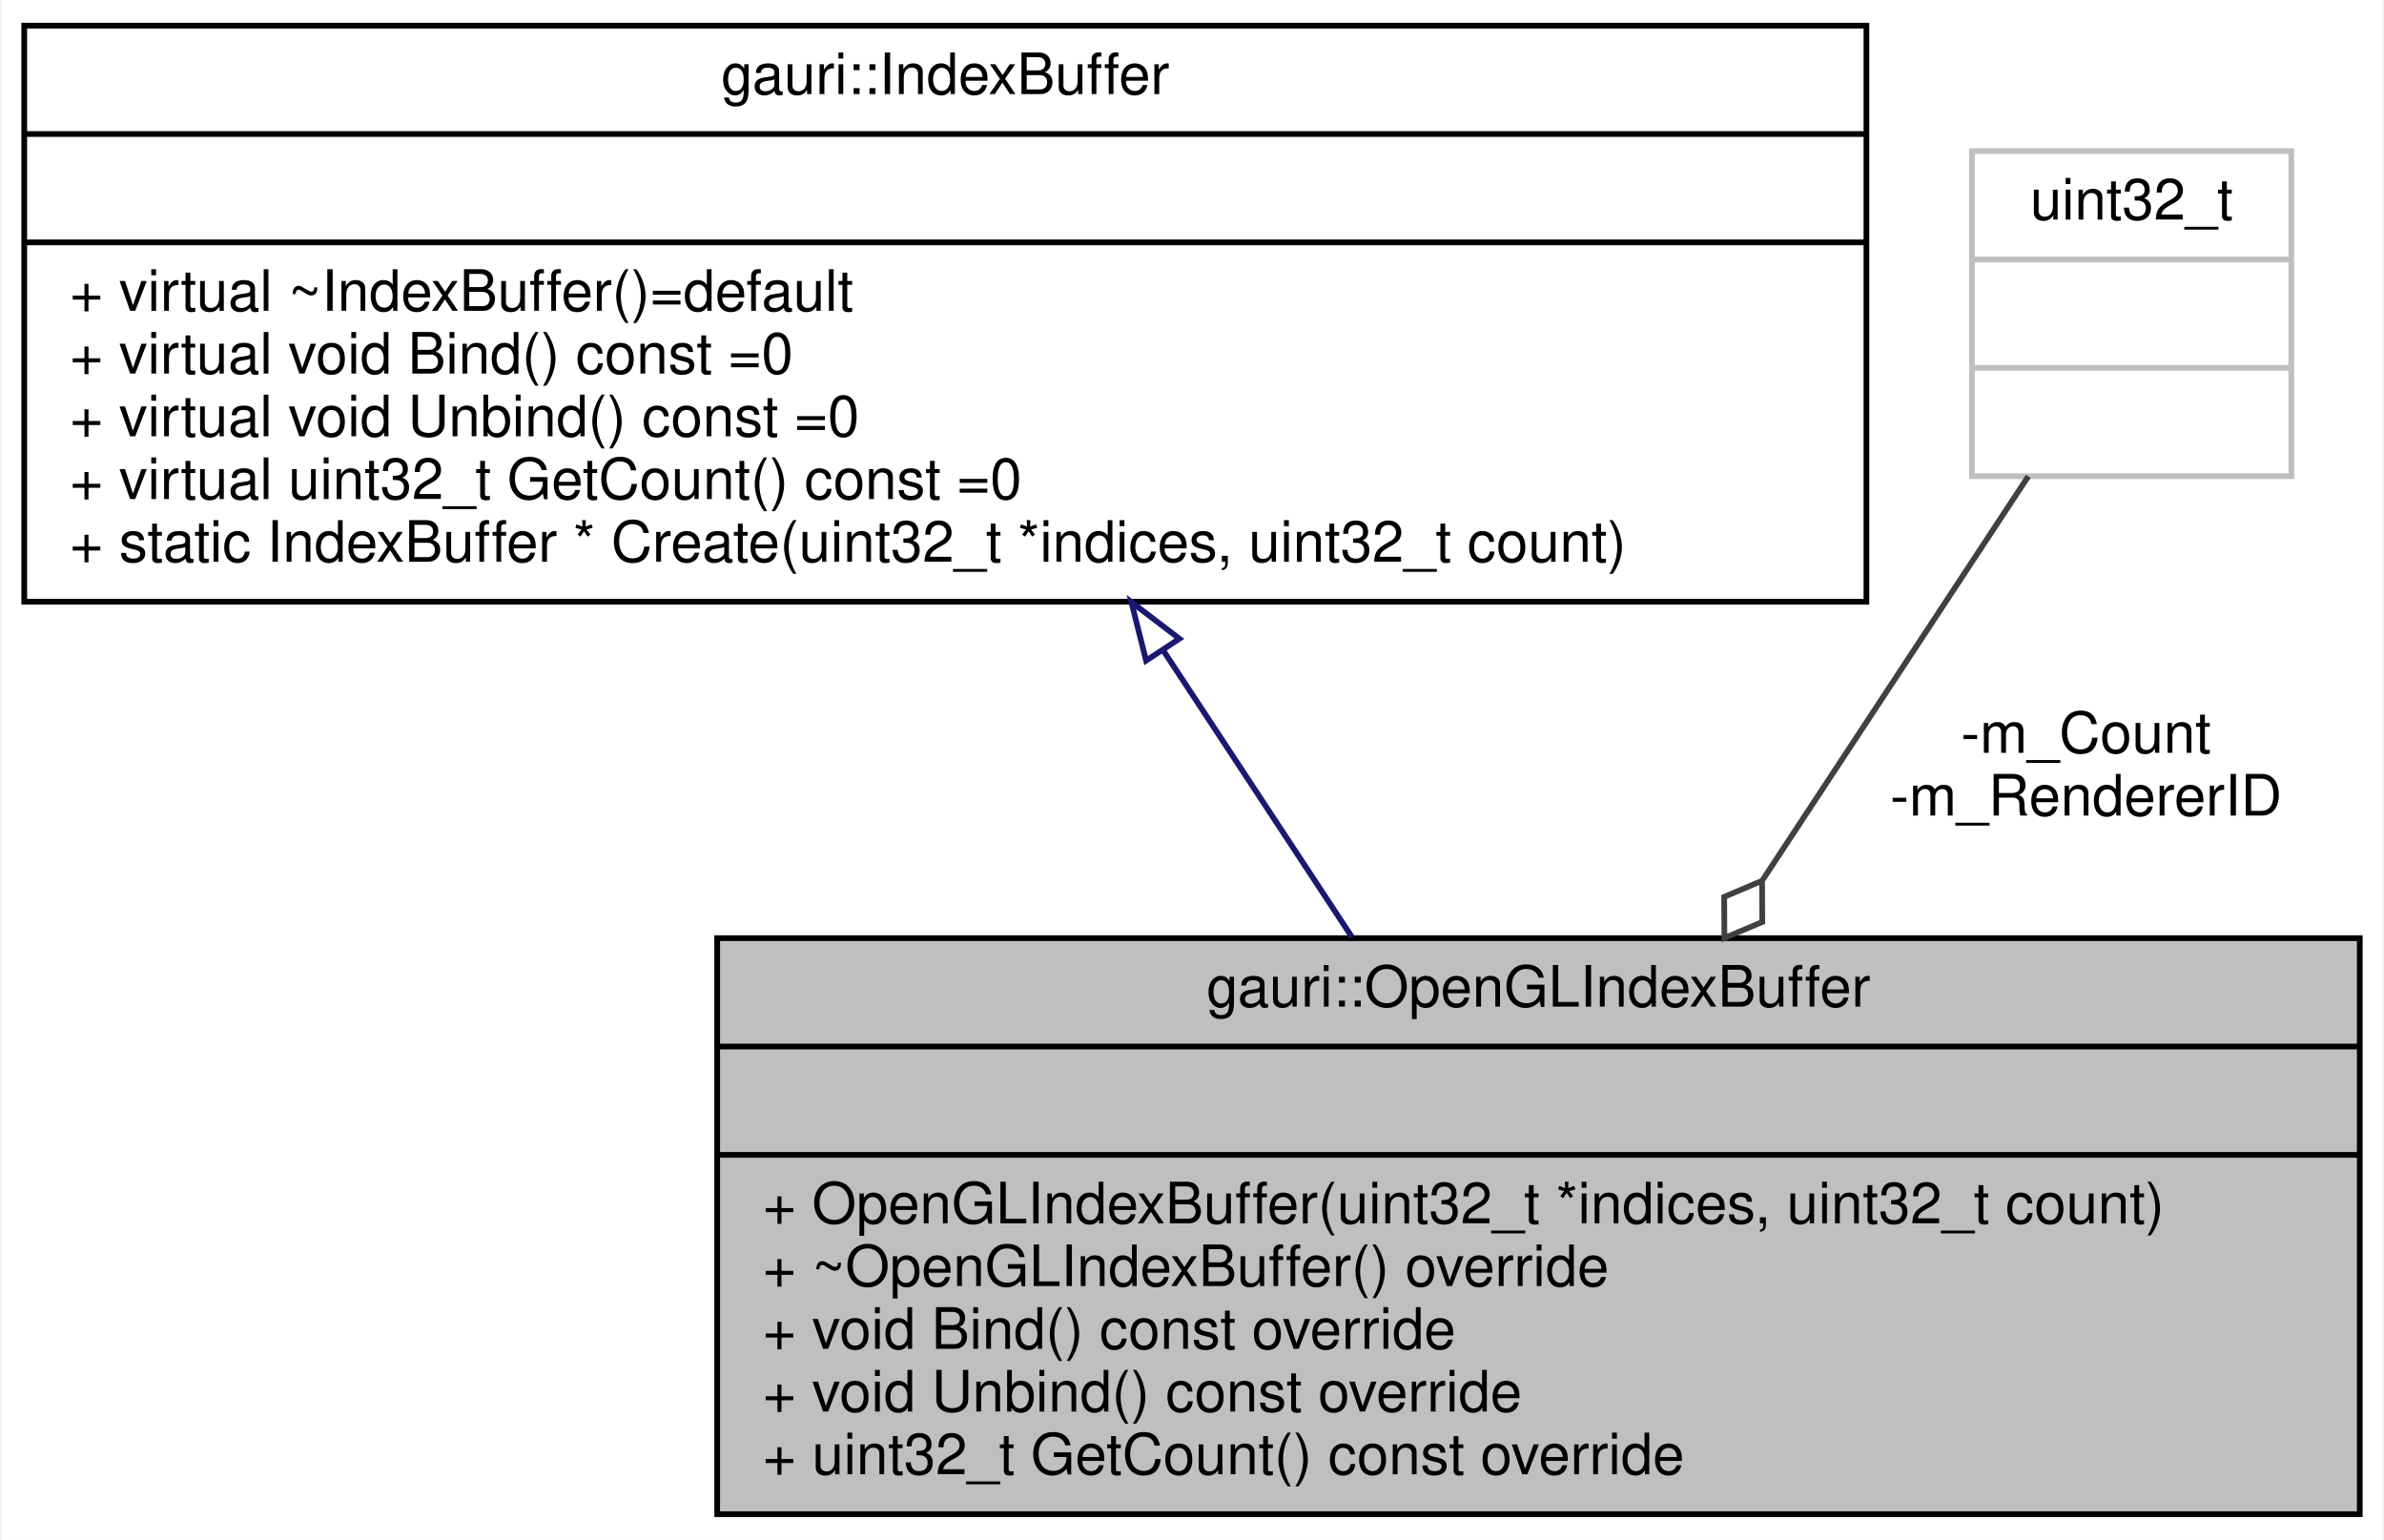
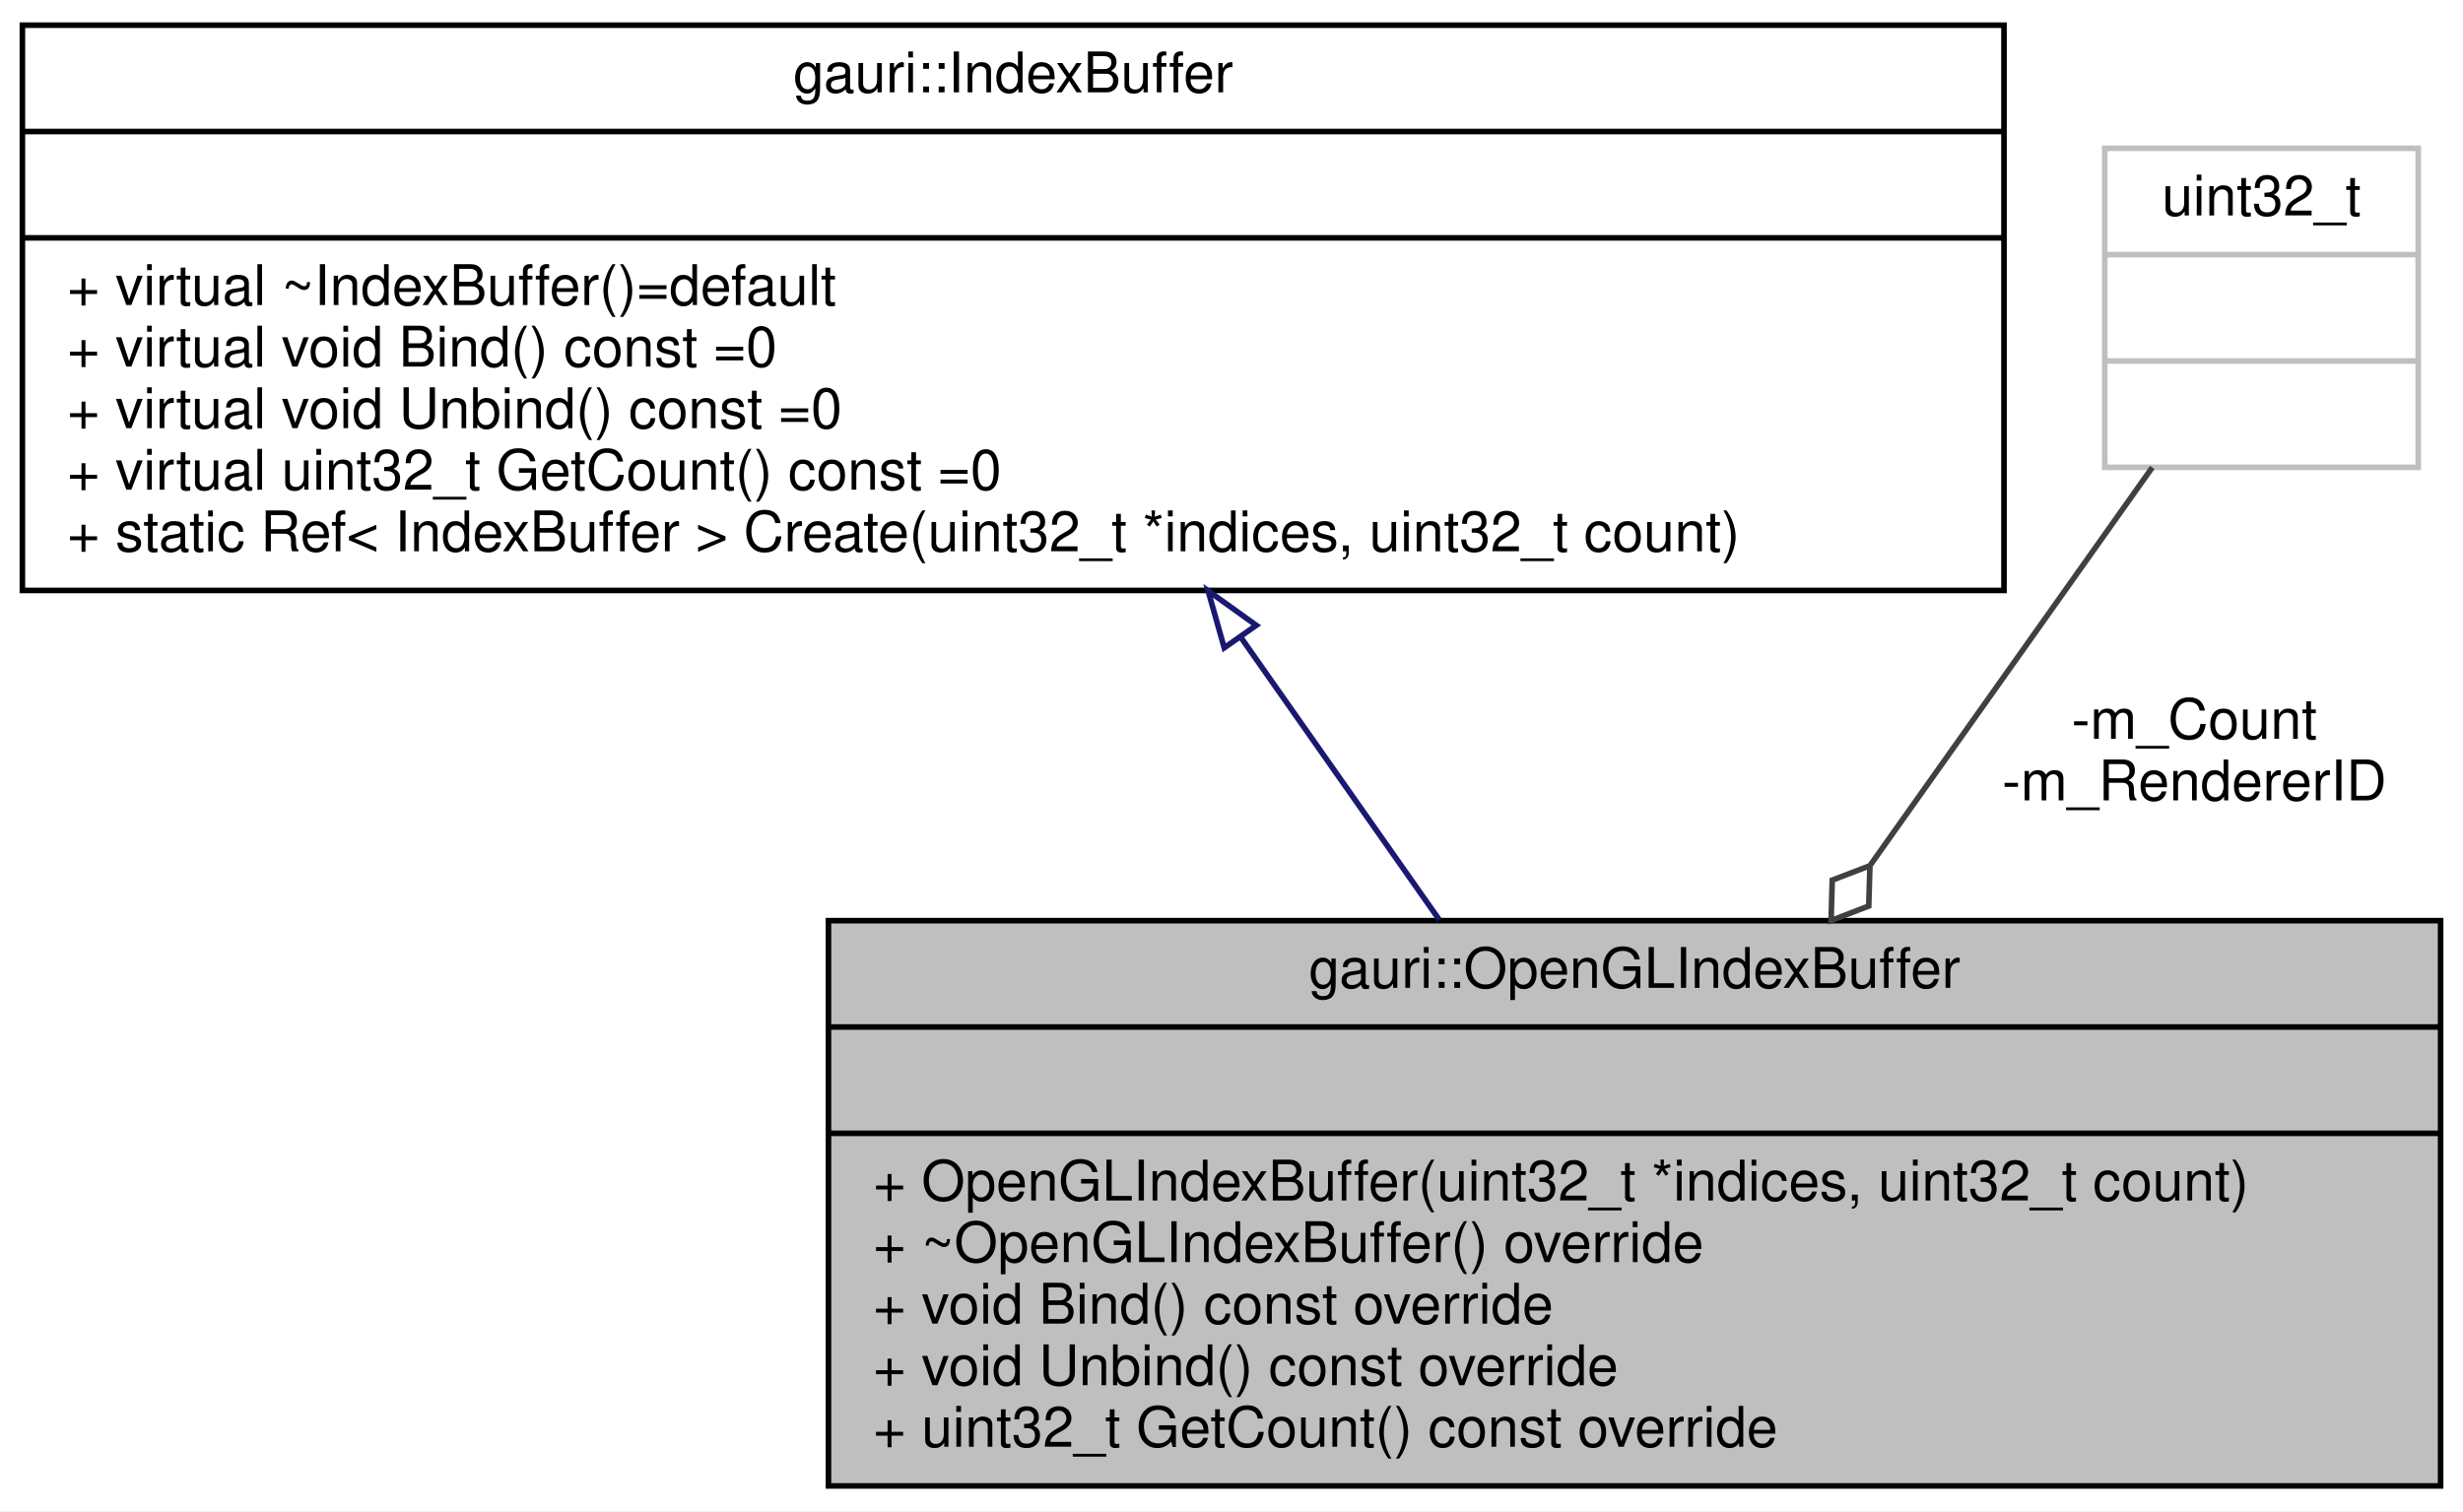
- <svg xmlns="http://www.w3.org/2000/svg" xmlns:xlink="http://www.w3.org/1999/xlink" width="418pt" height="270pt" viewBox="0.00 0.00 417.50 270.00">
+ <svg xmlns="http://www.w3.org/2000/svg" xmlns:xlink="http://www.w3.org/1999/xlink" width="440pt" height="270pt" viewBox="0.00 0.00 440.00 270.00">
  <g id="graph0" class="graph" transform="scale(1 1) rotate(0) translate(4 266)">
-     <polygon fill="white" stroke="transparent" points="-4,4 -4,-266 413.5,-266 413.5,4 -4,4" />
+     <polygon fill="white" stroke="transparent" points="-4,4 -4,-266 436,-266 436,4 -4,4" />
    <g id="node1" class="node">
      <g id="a_node1">
        <a xlink:title=" ">
-           <polygon fill="#bfbfbf" stroke="black" points="121.5,-0.5 121.5,-101.5 409.5,-101.5 409.5,-0.5 121.5,-0.5" />
-           <text text-anchor="middle" x="265.5" y="-89.5" font-family="Helvetica,sans-Serif" font-size="10.00">gauri::OpenGLIndexBuffer</text>
-           <polyline fill="none" stroke="black" points="121.5,-82.5 409.5,-82.5 " />
-           <text text-anchor="middle" x="265.5" y="-70.5" font-family="Helvetica,sans-Serif" font-size="10.00"> </text>
-           <polyline fill="none" stroke="black" points="121.5,-63.5 409.5,-63.5 " />
-           <text text-anchor="start" x="129.5" y="-51.5" font-family="Helvetica,sans-Serif" font-size="10.00">+ OpenGLIndexBuffer(uint32_t *indices, uint32_t count)</text>
-           <text text-anchor="start" x="129.5" y="-40.5" font-family="Helvetica,sans-Serif" font-size="10.00">+ ~OpenGLIndexBuffer() override</text>
-           <text text-anchor="start" x="129.5" y="-29.5" font-family="Helvetica,sans-Serif" font-size="10.00">+ void Bind() const override</text>
-           <text text-anchor="start" x="129.5" y="-18.5" font-family="Helvetica,sans-Serif" font-size="10.00">+ void Unbind() const override</text>
-           <text text-anchor="start" x="129.5" y="-7.5" font-family="Helvetica,sans-Serif" font-size="10.00">+ uint32_t GetCount() const override</text>
+           <polygon fill="#bfbfbf" stroke="black" points="144,-0.5 144,-101.5 432,-101.5 432,-0.5 144,-0.5" />
+           <text text-anchor="middle" x="288" y="-89.5" font-family="Helvetica,sans-Serif" font-size="10.00">gauri::OpenGLIndexBuffer</text>
+           <polyline fill="none" stroke="black" points="144,-82.5 432,-82.5 " />
+           <text text-anchor="middle" x="288" y="-70.5" font-family="Helvetica,sans-Serif" font-size="10.00"> </text>
+           <polyline fill="none" stroke="black" points="144,-63.5 432,-63.5 " />
+           <text text-anchor="start" x="152" y="-51.5" font-family="Helvetica,sans-Serif" font-size="10.00">+ OpenGLIndexBuffer(uint32_t *indices, uint32_t count)</text>
+           <text text-anchor="start" x="152" y="-40.5" font-family="Helvetica,sans-Serif" font-size="10.00">+ ~OpenGLIndexBuffer() override</text>
+           <text text-anchor="start" x="152" y="-29.5" font-family="Helvetica,sans-Serif" font-size="10.00">+ void Bind() const override</text>
+           <text text-anchor="start" x="152" y="-18.5" font-family="Helvetica,sans-Serif" font-size="10.00">+ void Unbind() const override</text>
+           <text text-anchor="start" x="152" y="-7.5" font-family="Helvetica,sans-Serif" font-size="10.00">+ uint32_t GetCount() const override</text>
        </a>
      </g>
    </g>
    <g id="node2" class="node">
      <g id="a_node2">
        <a xlink:href="classgauri_1_1IndexBuffer.html" target="_top" xlink:title=" ">
-           <polygon fill="white" stroke="black" points="0,-160.5 0,-261.5 323,-261.5 323,-160.5 0,-160.5" />
-           <text text-anchor="middle" x="161.5" y="-249.5" font-family="Helvetica,sans-Serif" font-size="10.00">gauri::IndexBuffer</text>
-           <polyline fill="none" stroke="black" points="0,-242.5 323,-242.5 " />
-           <text text-anchor="middle" x="161.5" y="-230.5" font-family="Helvetica,sans-Serif" font-size="10.00"> </text>
-           <polyline fill="none" stroke="black" points="0,-223.5 323,-223.5 " />
+           <polygon fill="white" stroke="black" points="0,-160.5 0,-261.5 354,-261.5 354,-160.5 0,-160.5" />
+           <text text-anchor="middle" x="177" y="-249.5" font-family="Helvetica,sans-Serif" font-size="10.00">gauri::IndexBuffer</text>
+           <polyline fill="none" stroke="black" points="0,-242.5 354,-242.5 " />
+           <text text-anchor="middle" x="177" y="-230.5" font-family="Helvetica,sans-Serif" font-size="10.00"> </text>
+           <polyline fill="none" stroke="black" points="0,-223.5 354,-223.5 " />
          <text text-anchor="start" x="8" y="-211.5" font-family="Helvetica,sans-Serif" font-size="10.00">+ virtual ~IndexBuffer()=default</text>
          <text text-anchor="start" x="8" y="-200.5" font-family="Helvetica,sans-Serif" font-size="10.00">+ virtual void Bind() const =0</text>
          <text text-anchor="start" x="8" y="-189.5" font-family="Helvetica,sans-Serif" font-size="10.00">+ virtual void Unbind() const =0</text>
          <text text-anchor="start" x="8" y="-178.5" font-family="Helvetica,sans-Serif" font-size="10.00">+ virtual uint32_t GetCount() const =0</text>
-           <text text-anchor="start" x="8" y="-167.5" font-family="Helvetica,sans-Serif" font-size="10.00">+ static IndexBuffer * Create(uint32_t *indices, uint32_t count)</text>
+           <text text-anchor="start" x="8" y="-167.5" font-family="Helvetica,sans-Serif" font-size="10.00">+ static Ref&lt; IndexBuffer &gt; Create(uint32_t *indices, uint32_t count)</text>
        </a>
      </g>
    </g>
    <g id="edge1" class="edge">
-       <path fill="none" stroke="midnightblue" d="M199.71,-151.95C210.58,-135.44 222.31,-117.61 232.82,-101.65" />
-       <polygon fill="none" stroke="midnightblue" points="196.7,-150.16 194.12,-160.44 202.54,-154.01 196.7,-150.16" />
+       <path fill="none" stroke="midnightblue" d="M217.79,-151.95C229.38,-135.44 241.9,-117.61 253.12,-101.65" />
+       <polygon fill="none" stroke="midnightblue" points="214.7,-150.25 211.82,-160.44 220.43,-154.27 214.7,-150.25" />
    </g>
    <g id="node3" class="node">
      <g id="a_node3">
        <a xlink:title=" ">
-           <polygon fill="white" stroke="#bfbfbf" points="341.5,-182.5 341.5,-239.5 397.5,-239.5 397.5,-182.5 341.5,-182.5" />
-           <text text-anchor="middle" x="369.5" y="-227.5" font-family="Helvetica,sans-Serif" font-size="10.00">uint32_t</text>
-           <polyline fill="none" stroke="#bfbfbf" points="341.5,-220.5 397.5,-220.5 " />
-           <text text-anchor="middle" x="369.5" y="-208.5" font-family="Helvetica,sans-Serif" font-size="10.00"> </text>
-           <polyline fill="none" stroke="#bfbfbf" points="341.5,-201.5 397.5,-201.5 " />
-           <text text-anchor="middle" x="369.5" y="-189.5" font-family="Helvetica,sans-Serif" font-size="10.00"> </text>
+           <polygon fill="white" stroke="#bfbfbf" points="372,-182.5 372,-239.5 428,-239.5 428,-182.5 372,-182.5" />
+           <text text-anchor="middle" x="400" y="-227.5" font-family="Helvetica,sans-Serif" font-size="10.00">uint32_t</text>
+           <polyline fill="none" stroke="#bfbfbf" points="372,-220.5 428,-220.5 " />
+           <text text-anchor="middle" x="400" y="-208.5" font-family="Helvetica,sans-Serif" font-size="10.00"> </text>
+           <polyline fill="none" stroke="#bfbfbf" points="372,-201.5 428,-201.5 " />
+           <text text-anchor="middle" x="400" y="-189.5" font-family="Helvetica,sans-Serif" font-size="10.00"> </text>
        </a>
      </g>
    </g>
    <g id="edge2" class="edge">
-       <path fill="none" stroke="#404040" d="M351.38,-182.48C338.55,-162.98 320.84,-136.08 304.84,-111.76" />
-       <polygon fill="none" stroke="#404040" points="304.7,-111.56 298.06,-108.74 298.1,-101.53 304.74,-104.34 304.7,-111.56" />
-       <text text-anchor="middle" x="361.5" y="-134" font-family="Helvetica,sans-Serif" font-size="10.00"> -m_Count</text>
-       <text text-anchor="middle" x="361.5" y="-123" font-family="Helvetica,sans-Serif" font-size="10.00">-m_RendererID</text>
+       <path fill="none" stroke="#404040" d="M380.49,-182.48C366.61,-162.9 347.43,-135.84 330.13,-111.44" />
+       <polygon fill="none" stroke="#404040" points="330.05,-111.32 323.32,-108.74 323.11,-101.53 329.84,-104.11 330.05,-111.32" />
+       <text text-anchor="middle" x="388" y="-134" font-family="Helvetica,sans-Serif" font-size="10.00"> -m_Count</text>
+       <text text-anchor="middle" x="388" y="-123" font-family="Helvetica,sans-Serif" font-size="10.00">-m_RendererID</text>
    </g>
  </g>
</svg>
